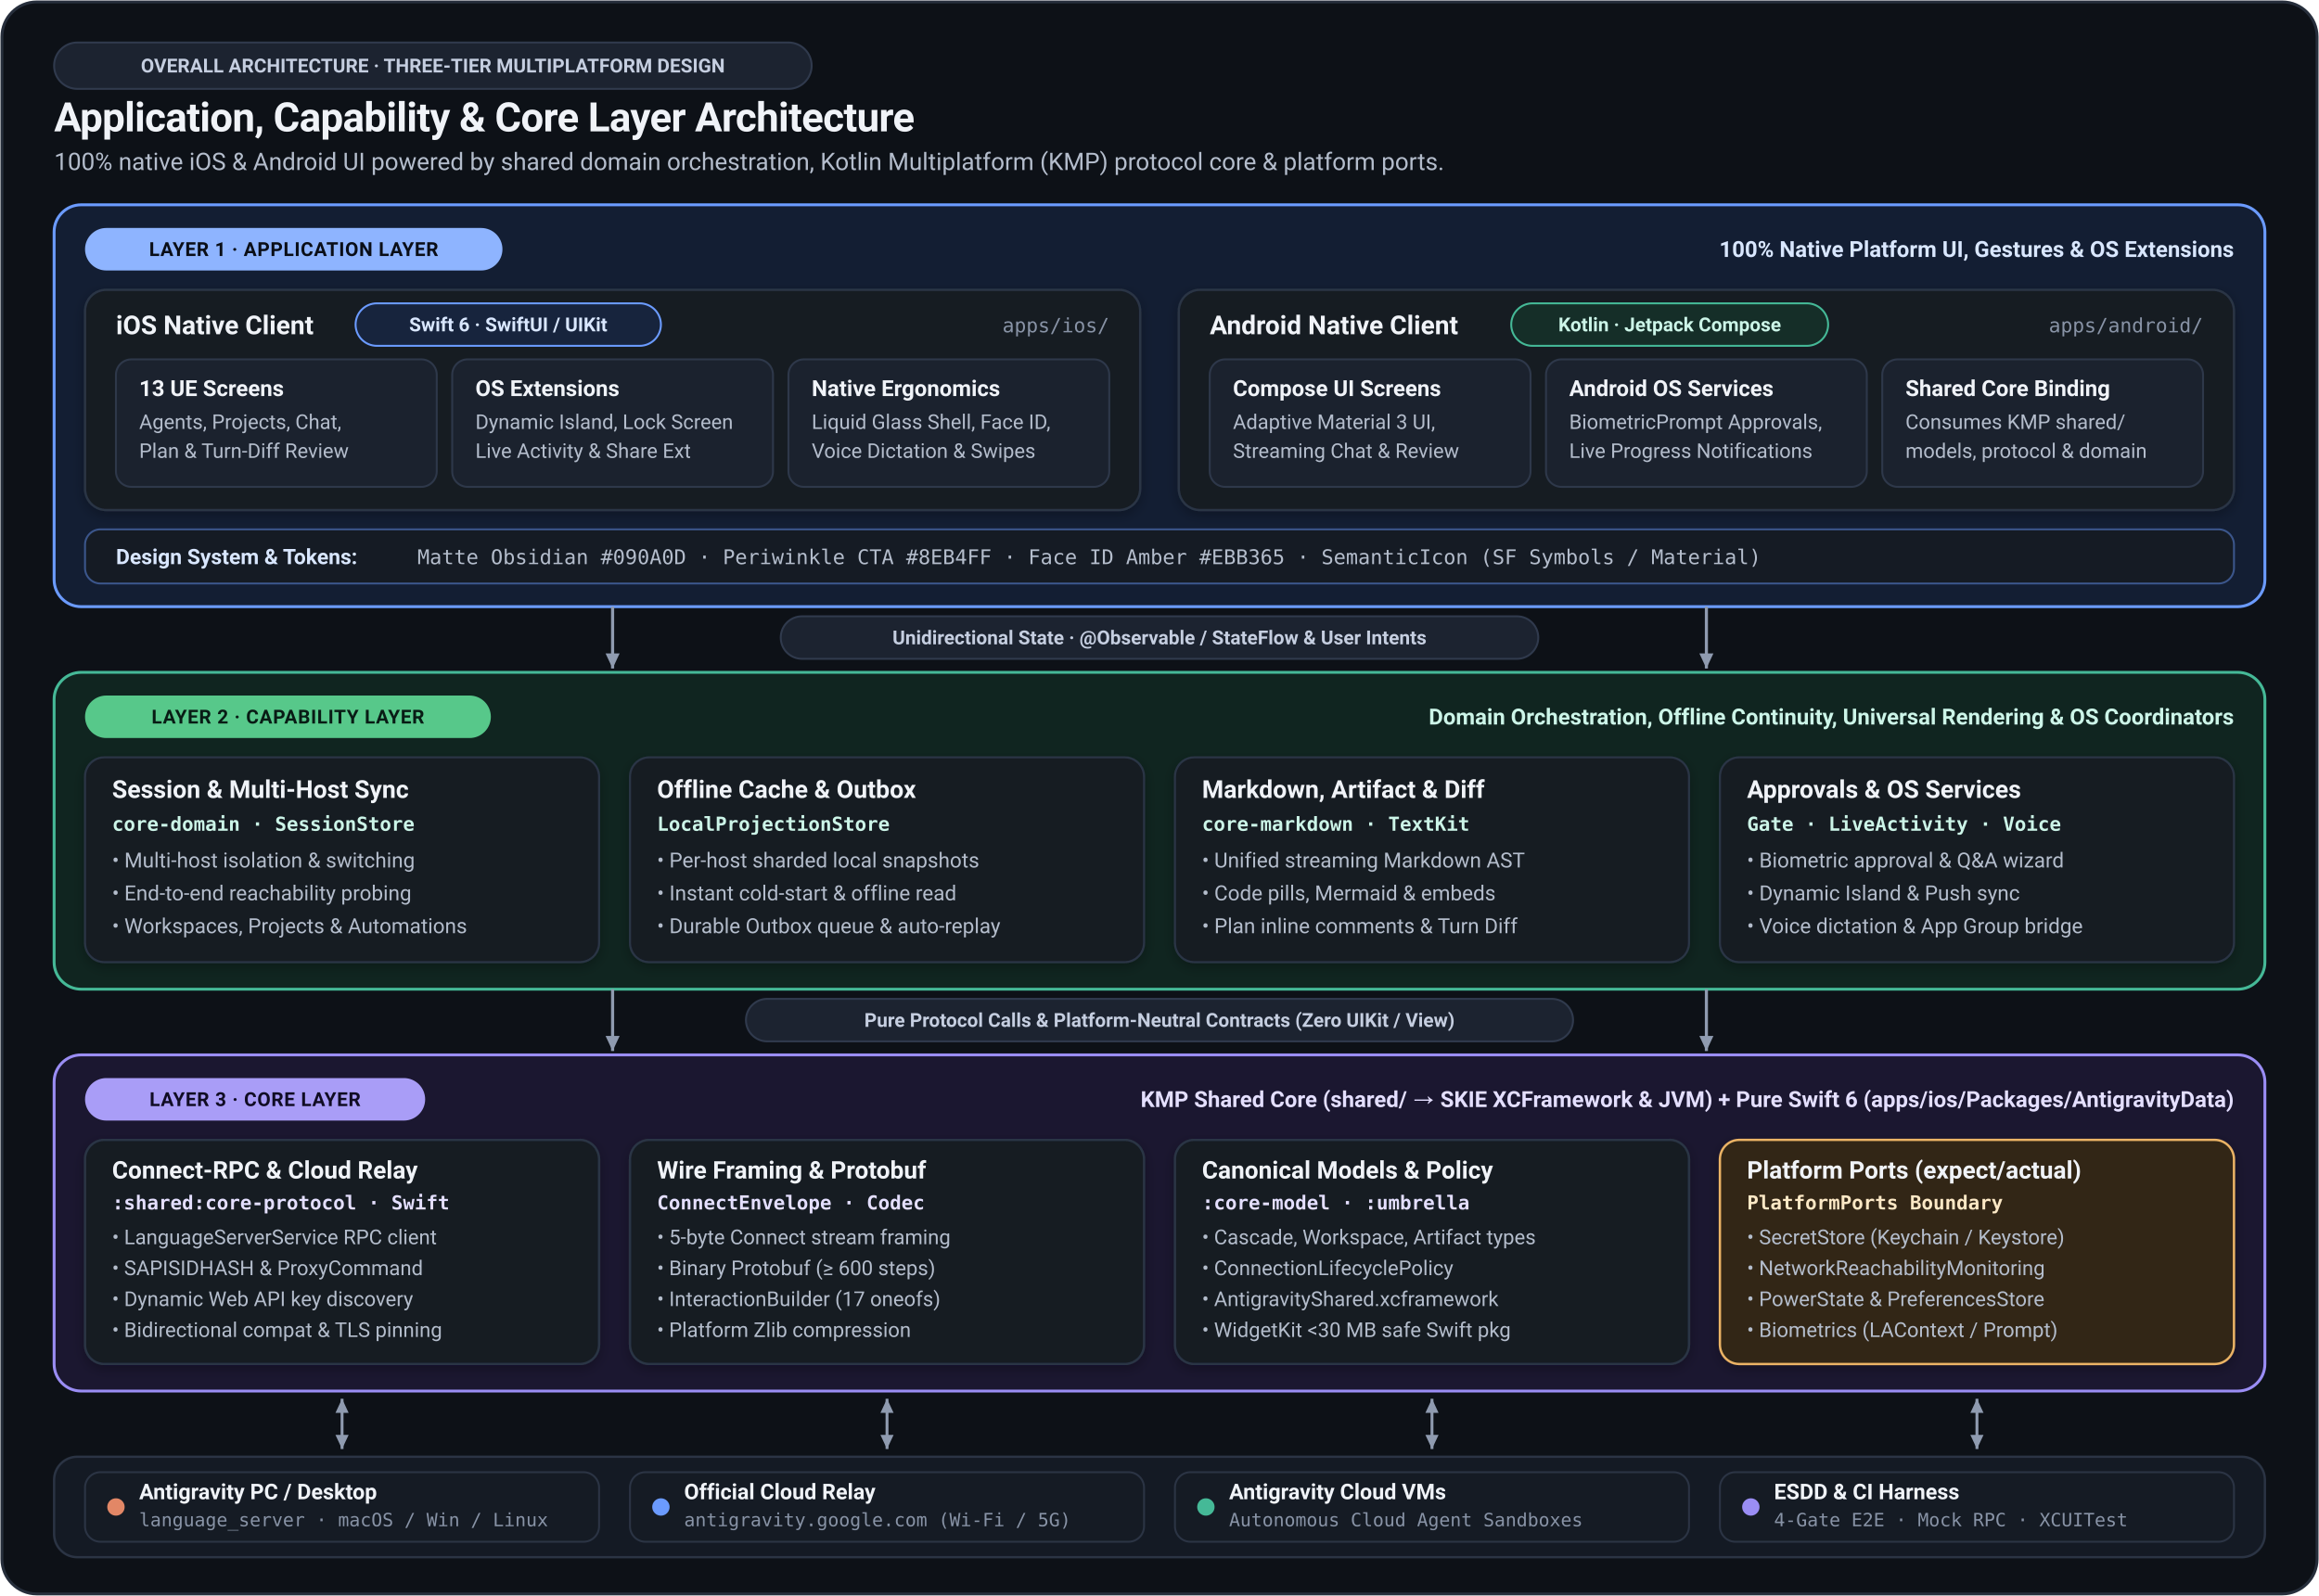
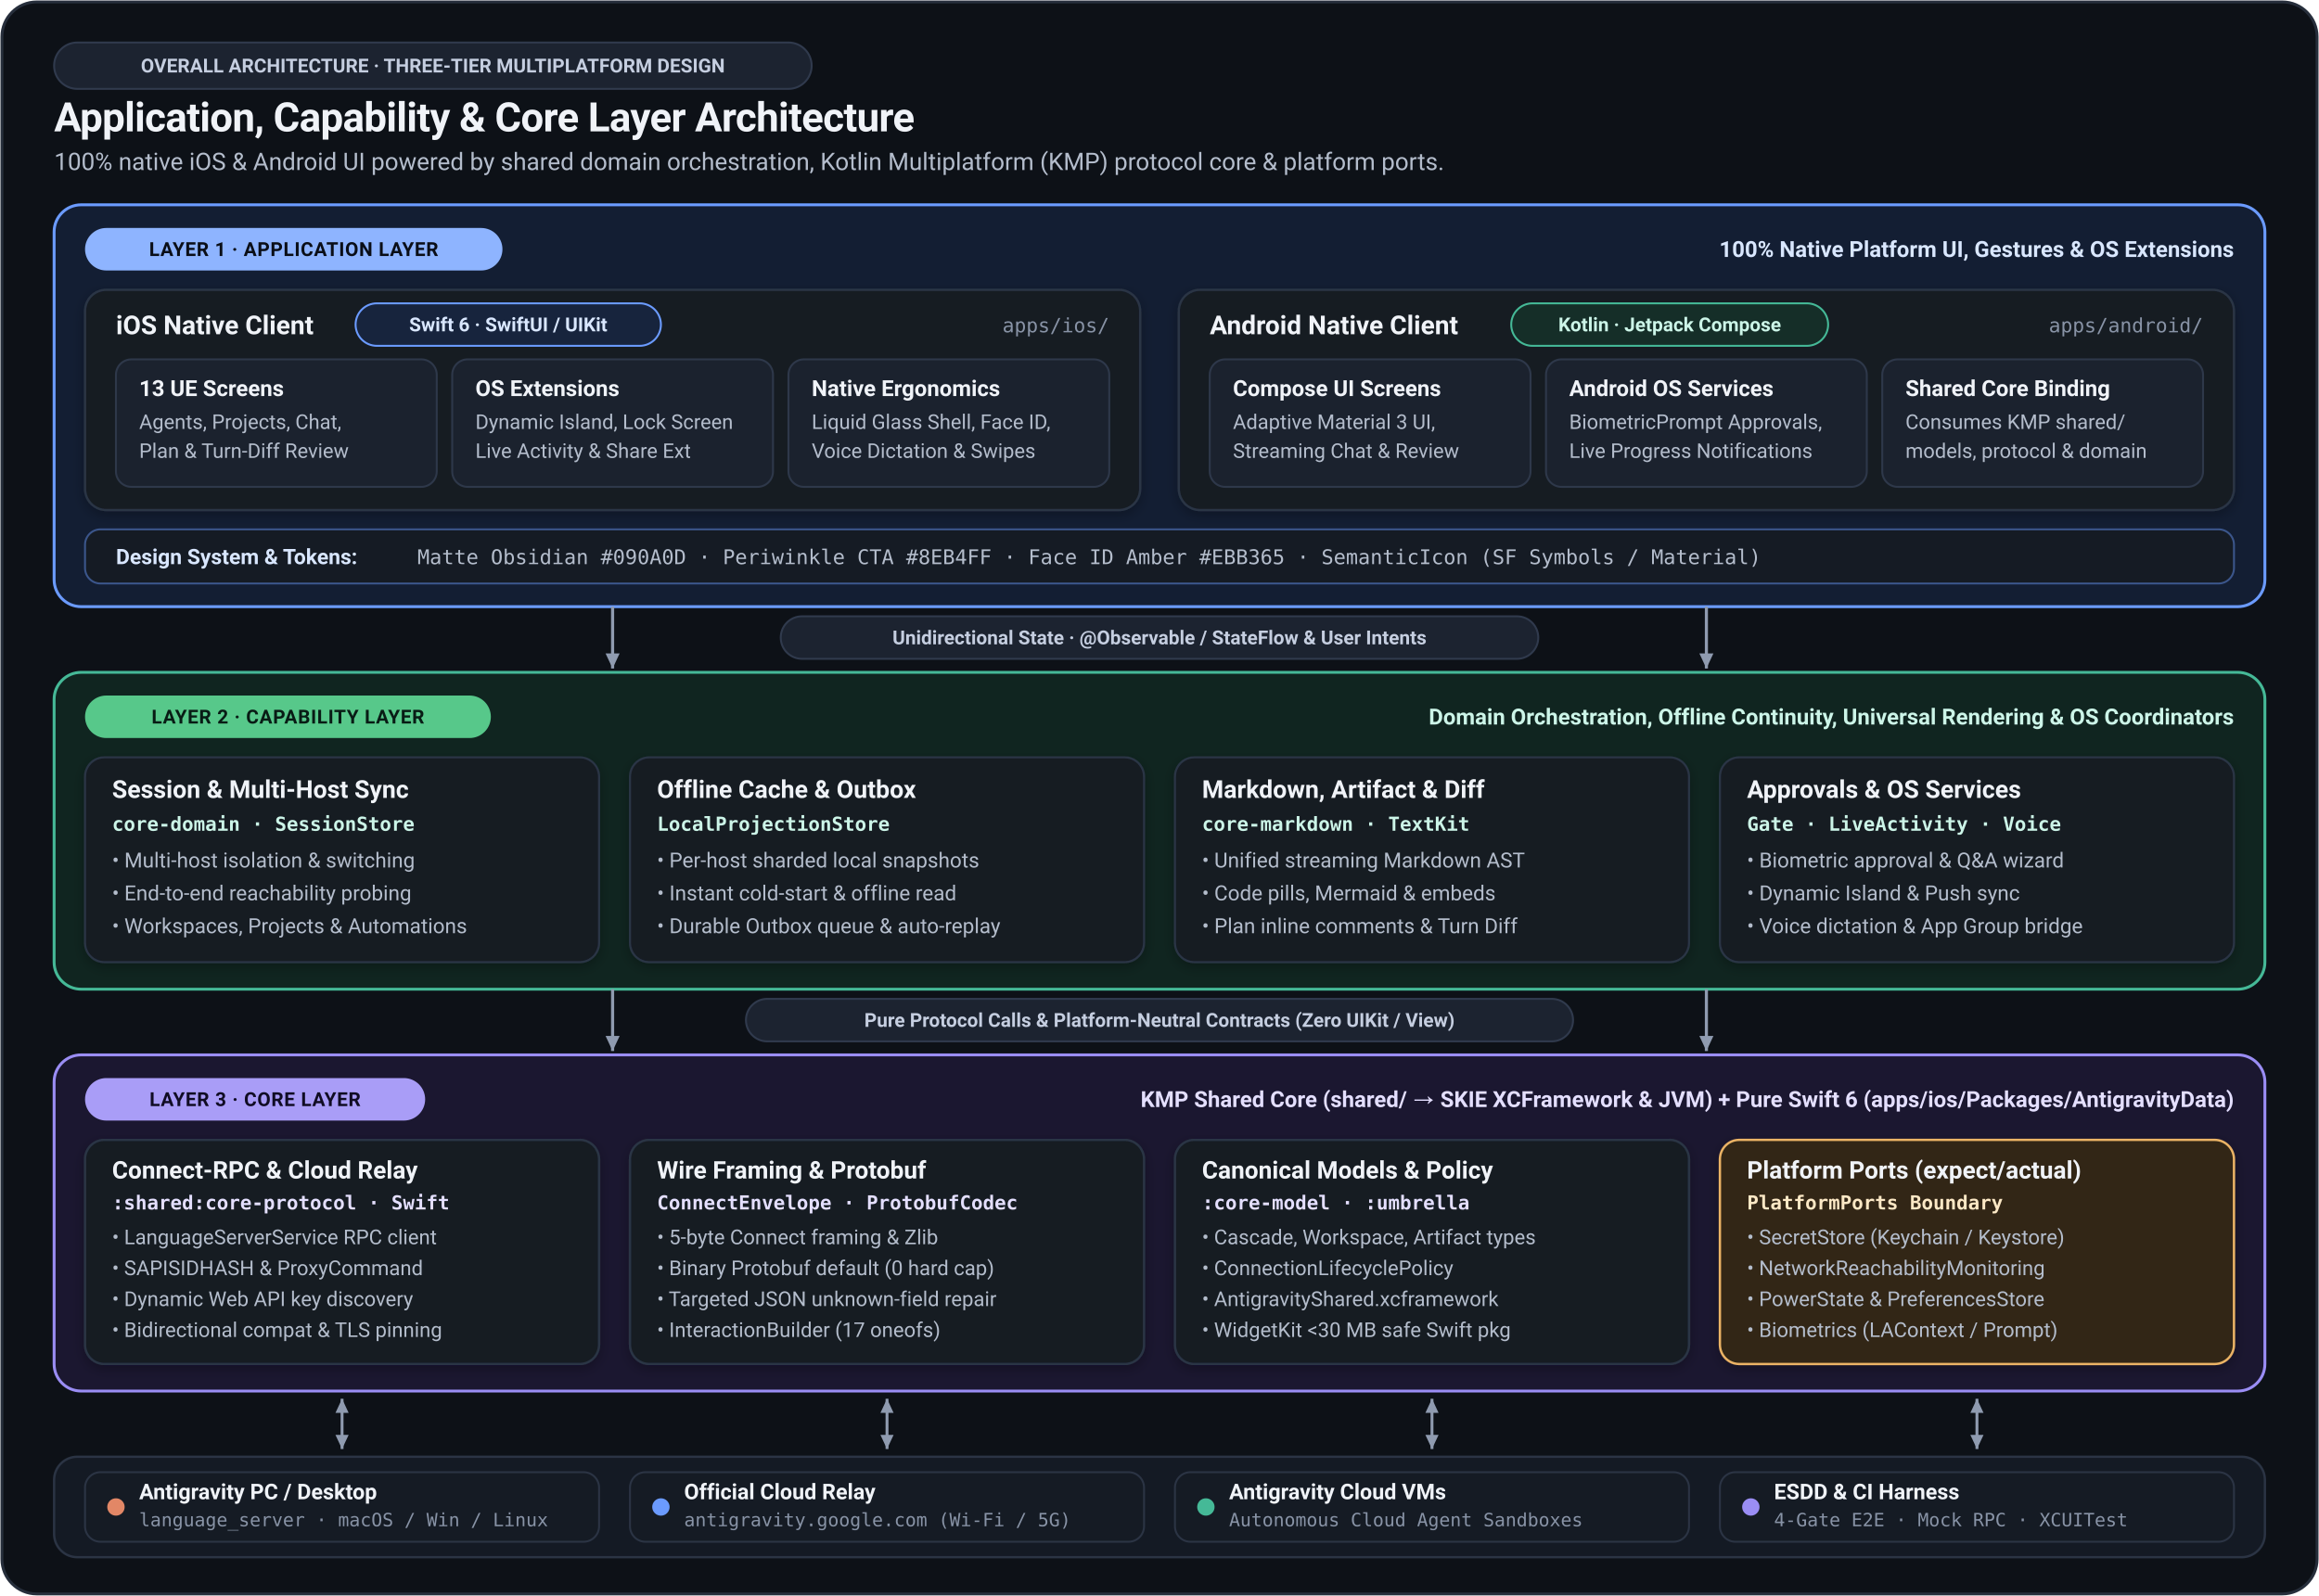
<svg xmlns="http://www.w3.org/2000/svg" viewBox="0 0 1200 826" width="1200" height="826" role="img" aria-label="Three-Layer Architecture: Application, Capability, and Core Layers">
  <defs>
    <filter id="cardShadow" x="-4%" y="-4%" width="108%" height="112%">
      <feDropShadow dx="0" dy="2" stdDeviation="3" flood-color="#000000" flood-opacity="0.28" />
    </filter>
    <marker id="arrDown" viewBox="0 0 10 10" refX="8.5" refY="5" markerWidth="6.5" markerHeight="6.5" orient="auto">
      <path d="M 1 1.5 L 8.5 5 L 1 8.5 z" fill="#8F9BB0" />
    </marker>
    <marker id="arrBi" viewBox="0 0 10 10" refX="8.5" refY="5" markerWidth="6.5" markerHeight="6.5" orient="auto-start-reverse">
      <path d="M 1 1.5 L 8.5 5 L 1 8.5 z" fill="#8F9BB0" />
    </marker>
  </defs>
  <rect x="1" y="1" width="1198" height="824" rx="18" fill="#0D1117" stroke="#262E3B" stroke-width="1.5" />
  <g>
    <rect x="28.0" y="22.0" width="392.0" height="24.0" rx="12.0" fill="#1C2330" stroke="#303A4D" stroke-width="1" />
    <text x="224.0" y="37.5" text-anchor="middle" font-family="-apple-system, BlinkMacSystemFont, 'Segoe UI', Roboto, Helvetica, Arial, sans-serif" font-size="10" font-weight="600" fill="#C5CEE0">OVERALL ARCHITECTURE  ·  THREE-TIER MULTIPLATFORM DESIGN</text>
  </g>
  <text x="28" y="68" font-family="-apple-system, BlinkMacSystemFont, 'Segoe UI', Roboto, Helvetica, Arial, sans-serif" font-size="21" font-weight="700" letter-spacing="-0.3" fill="#F0F3F8">Application, Capability &amp; Core Layer Architecture</text>
  <text x="28" y="88" font-family="-apple-system, BlinkMacSystemFont, 'Segoe UI', Roboto, Helvetica, Arial, sans-serif" font-size="12.5" fill="#B4BDCC">100% native iOS &amp; Android UI powered by shared domain orchestration, Kotlin Multiplatform (KMP) protocol core &amp; platform ports.</text>
  <rect x="28" y="106" width="1144" height="208" rx="14" fill="#131E33" stroke="#6B9BFF" stroke-width="1.5" />
  <g>
    <rect x="44.0" y="118.0" width="216.0" height="22.0" rx="11.0" fill="#8EB4FF" />
    <text x="152.0" y="132.5" text-anchor="middle" font-family="-apple-system, BlinkMacSystemFont, 'Segoe UI', Roboto, Helvetica, Arial, sans-serif" font-size="10" font-weight="600" letter-spacing="0.3" fill="#0A0E17">LAYER 1  ·  APPLICATION LAYER</text>
  </g>
  <text x="1156" y="133" text-anchor="end" font-family="-apple-system, BlinkMacSystemFont, 'Segoe UI', Roboto, Helvetica, Arial, sans-serif" font-size="11.5" font-weight="600" fill="#D9E7FF">100% Native Platform UI, Gestures &amp; OS Extensions</text>
  <rect x="44" y="150" width="546" height="114" rx="11" fill="#151B24" stroke="#2B3444" stroke-width="1.2" filter="url(#cardShadow)" />
  <text x="60" y="173" font-family="-apple-system, BlinkMacSystemFont, 'Segoe UI', Roboto, Helvetica, Arial, sans-serif" font-size="13.5" font-weight="700" fill="#F0F3F8">iOS Native Client</text>
  <g>
    <rect x="184.0" y="157.0" width="158.0" height="22.0" rx="11.0" fill="#17243D" stroke="#6B9BFF" stroke-width="1" />
    <text x="263.0" y="171.5" text-anchor="middle" font-family="-apple-system, BlinkMacSystemFont, 'Segoe UI', Roboto, Helvetica, Arial, sans-serif" font-size="10" font-weight="600" fill="#D9E7FF">Swift 6  ·  SwiftUI / UIKit</text>
  </g>
  <text x="574" y="172" text-anchor="end" font-family="ui-monospace, SFMono-Regular, Menlo, Monaco, Consolas, monospace" font-size="10.2" fill="#8893A6">apps/ios/</text>
  <rect x="60" y="186" width="166" height="66" rx="8" fill="#1B222E" stroke="#2E384A" stroke-width="1" />
  <text x="72" y="205" font-family="-apple-system, BlinkMacSystemFont, 'Segoe UI', Roboto, Helvetica, Arial, sans-serif" font-size="11.5" font-weight="700" fill="#F0F3F8">13 UE Screens</text>
  <text x="72" y="222" font-family="-apple-system, BlinkMacSystemFont, 'Segoe UI', Roboto, Helvetica, Arial, sans-serif" font-size="10.5" fill="#B4BDCC">Agents, Projects, Chat,</text>
  <text x="72" y="237" font-family="-apple-system, BlinkMacSystemFont, 'Segoe UI', Roboto, Helvetica, Arial, sans-serif" font-size="10.5" fill="#B4BDCC">Plan &amp; Turn-Diff Review</text>
  <rect x="234" y="186" width="166" height="66" rx="8" fill="#1B222E" stroke="#2E384A" stroke-width="1" />
  <text x="246" y="205" font-family="-apple-system, BlinkMacSystemFont, 'Segoe UI', Roboto, Helvetica, Arial, sans-serif" font-size="11.5" font-weight="700" fill="#F0F3F8">OS Extensions</text>
  <text x="246" y="222" font-family="-apple-system, BlinkMacSystemFont, 'Segoe UI', Roboto, Helvetica, Arial, sans-serif" font-size="10.5" fill="#B4BDCC">Dynamic Island, Lock Screen</text>
  <text x="246" y="237" font-family="-apple-system, BlinkMacSystemFont, 'Segoe UI', Roboto, Helvetica, Arial, sans-serif" font-size="10.5" fill="#B4BDCC">Live Activity &amp; Share Ext</text>
  <rect x="408" y="186" width="166" height="66" rx="8" fill="#1B222E" stroke="#2E384A" stroke-width="1" />
  <text x="420" y="205" font-family="-apple-system, BlinkMacSystemFont, 'Segoe UI', Roboto, Helvetica, Arial, sans-serif" font-size="11.5" font-weight="700" fill="#F0F3F8">Native Ergonomics</text>
  <text x="420" y="222" font-family="-apple-system, BlinkMacSystemFont, 'Segoe UI', Roboto, Helvetica, Arial, sans-serif" font-size="10.5" fill="#B4BDCC">Liquid Glass Shell, Face ID,</text>
  <text x="420" y="237" font-family="-apple-system, BlinkMacSystemFont, 'Segoe UI', Roboto, Helvetica, Arial, sans-serif" font-size="10.5" fill="#B4BDCC">Voice Dictation &amp; Swipes</text>
  <rect x="610" y="150" width="546" height="114" rx="11" fill="#151B24" stroke="#2B3444" stroke-width="1.2" filter="url(#cardShadow)" />
  <text x="626" y="173" font-family="-apple-system, BlinkMacSystemFont, 'Segoe UI', Roboto, Helvetica, Arial, sans-serif" font-size="13.5" font-weight="700" fill="#F0F3F8">Android Native Client</text>
  <g>
    <rect x="782.0" y="157.0" width="164.0" height="22.0" rx="11.0" fill="#152E28" stroke="#45B997" stroke-width="1" />
    <text x="864.0" y="171.5" text-anchor="middle" font-family="-apple-system, BlinkMacSystemFont, 'Segoe UI', Roboto, Helvetica, Arial, sans-serif" font-size="10" font-weight="600" fill="#CCF5E8">Kotlin  ·  Jetpack Compose</text>
  </g>
  <text x="1140" y="172" text-anchor="end" font-family="ui-monospace, SFMono-Regular, Menlo, Monaco, Consolas, monospace" font-size="10.2" fill="#8893A6">apps/android/</text>
  <rect x="626" y="186" width="166" height="66" rx="8" fill="#1B222E" stroke="#2E384A" stroke-width="1" />
  <text x="638" y="205" font-family="-apple-system, BlinkMacSystemFont, 'Segoe UI', Roboto, Helvetica, Arial, sans-serif" font-size="11.5" font-weight="700" fill="#F0F3F8">Compose UI Screens</text>
  <text x="638" y="222" font-family="-apple-system, BlinkMacSystemFont, 'Segoe UI', Roboto, Helvetica, Arial, sans-serif" font-size="10.5" fill="#B4BDCC">Adaptive Material 3 UI,</text>
  <text x="638" y="237" font-family="-apple-system, BlinkMacSystemFont, 'Segoe UI', Roboto, Helvetica, Arial, sans-serif" font-size="10.5" fill="#B4BDCC">Streaming Chat &amp; Review</text>
  <rect x="800" y="186" width="166" height="66" rx="8" fill="#1B222E" stroke="#2E384A" stroke-width="1" />
  <text x="812" y="205" font-family="-apple-system, BlinkMacSystemFont, 'Segoe UI', Roboto, Helvetica, Arial, sans-serif" font-size="11.5" font-weight="700" fill="#F0F3F8">Android OS Services</text>
  <text x="812" y="222" font-family="-apple-system, BlinkMacSystemFont, 'Segoe UI', Roboto, Helvetica, Arial, sans-serif" font-size="10.5" fill="#B4BDCC">BiometricPrompt Approvals,</text>
  <text x="812" y="237" font-family="-apple-system, BlinkMacSystemFont, 'Segoe UI', Roboto, Helvetica, Arial, sans-serif" font-size="10.5" fill="#B4BDCC">Live Progress Notifications</text>
  <rect x="974" y="186" width="166" height="66" rx="8" fill="#1B222E" stroke="#2E384A" stroke-width="1" />
  <text x="986" y="205" font-family="-apple-system, BlinkMacSystemFont, 'Segoe UI', Roboto, Helvetica, Arial, sans-serif" font-size="11.5" font-weight="700" fill="#F0F3F8">Shared Core Binding</text>
  <text x="986" y="222" font-family="-apple-system, BlinkMacSystemFont, 'Segoe UI', Roboto, Helvetica, Arial, sans-serif" font-size="10.5" fill="#B4BDCC">Consumes KMP shared/</text>
  <text x="986" y="237" font-family="-apple-system, BlinkMacSystemFont, 'Segoe UI', Roboto, Helvetica, Arial, sans-serif" font-size="10.5" fill="#B4BDCC">models, protocol &amp; domain</text>
  <rect x="44" y="274" width="1112" height="28" rx="8" fill="#151B24" stroke="#6B9BFF" stroke-opacity="0.45" stroke-width="1" />
  <text x="60" y="292" font-family="-apple-system, BlinkMacSystemFont, 'Segoe UI', Roboto, Helvetica, Arial, sans-serif" font-size="11" font-weight="700" fill="#D9E7FF">Design System &amp; Tokens:</text>
  <text x="216" y="292" font-family="ui-monospace, SFMono-Regular, Menlo, Monaco, Consolas, monospace" font-size="10.5" fill="#B4BDCC">Matte Obsidian #090A0D  ·  Periwinkle CTA #8EB4FF  ·  Face ID Amber #EBB365  ·  SemanticIcon (SF Symbols / Material)</text>
  <line x1="317" y1="314" x2="317" y2="346" stroke="#8F9BB0" stroke-width="1.6" marker-end="url(#arrDown)" />
  <line x1="883" y1="314" x2="883" y2="346" stroke="#8F9BB0" stroke-width="1.6" marker-end="url(#arrDown)" />
  <g>
    <rect x="404.0" y="319.0" width="392.0" height="22.0" rx="11.0" fill="#1C2330" stroke="#303A4D" stroke-width="1" />
    <text x="600.0" y="333.5" text-anchor="middle" font-family="-apple-system, BlinkMacSystemFont, 'Segoe UI', Roboto, Helvetica, Arial, sans-serif" font-size="10" font-weight="600" fill="#C5CEE0">Unidirectional State  ·  @Observable / StateFlow  &amp;  User Intents</text>
  </g>
  <rect x="28" y="348" width="1144" height="164" rx="14" fill="#102520" stroke="#45B997" stroke-width="1.5" />
  <g>
    <rect x="44.0" y="360.0" width="210.0" height="22.0" rx="11.0" fill="#57C88A" />
    <text x="149.0" y="374.5" text-anchor="middle" font-family="-apple-system, BlinkMacSystemFont, 'Segoe UI', Roboto, Helvetica, Arial, sans-serif" font-size="10" font-weight="600" letter-spacing="0.3" fill="#081C15">LAYER 2  ·  CAPABILITY LAYER</text>
  </g>
  <text x="1156" y="375" text-anchor="end" font-family="-apple-system, BlinkMacSystemFont, 'Segoe UI', Roboto, Helvetica, Arial, sans-serif" font-size="11.5" font-weight="600" fill="#CCF5E8">Domain Orchestration, Offline Continuity, Universal Rendering &amp; OS Coordinators</text>
  <rect x="44" y="392" width="266" height="106" rx="10" fill="#151B24" stroke="#2B3444" stroke-width="1.1" filter="url(#cardShadow)" />
  <text x="58" y="413" font-family="-apple-system, BlinkMacSystemFont, 'Segoe UI', Roboto, Helvetica, Arial, sans-serif" font-size="12.8" font-weight="700" fill="#F0F3F8">Session &amp; Multi-Host Sync</text>
  <text x="58" y="430" font-family="ui-monospace, SFMono-Regular, Menlo, Monaco, Consolas, monospace" font-size="10" font-weight="600" fill="#CCF5E8">core-domain · SessionStore</text>
  <text x="58" y="449" font-family="-apple-system, BlinkMacSystemFont, 'Segoe UI', Roboto, Helvetica, Arial, sans-serif" font-size="10.8" fill="#B4BDCC">•  Multi-host isolation &amp; switching</text>
  <text x="58" y="466" font-family="-apple-system, BlinkMacSystemFont, 'Segoe UI', Roboto, Helvetica, Arial, sans-serif" font-size="10.8" fill="#B4BDCC">•  End-to-end reachability probing</text>
  <text x="58" y="483" font-family="-apple-system, BlinkMacSystemFont, 'Segoe UI', Roboto, Helvetica, Arial, sans-serif" font-size="10.8" fill="#B4BDCC">•  Workspaces, Projects &amp; Automations</text>
  <rect x="326" y="392" width="266" height="106" rx="10" fill="#151B24" stroke="#2B3444" stroke-width="1.1" filter="url(#cardShadow)" />
  <text x="340" y="413" font-family="-apple-system, BlinkMacSystemFont, 'Segoe UI', Roboto, Helvetica, Arial, sans-serif" font-size="12.8" font-weight="700" fill="#F0F3F8">Offline Cache &amp; Outbox</text>
  <text x="340" y="430" font-family="ui-monospace, SFMono-Regular, Menlo, Monaco, Consolas, monospace" font-size="10" font-weight="600" fill="#CCF5E8">LocalProjectionStore</text>
  <text x="340" y="449" font-family="-apple-system, BlinkMacSystemFont, 'Segoe UI', Roboto, Helvetica, Arial, sans-serif" font-size="10.8" fill="#B4BDCC">•  Per-host sharded local snapshots</text>
  <text x="340" y="466" font-family="-apple-system, BlinkMacSystemFont, 'Segoe UI', Roboto, Helvetica, Arial, sans-serif" font-size="10.8" fill="#B4BDCC">•  Instant cold-start &amp; offline read</text>
  <text x="340" y="483" font-family="-apple-system, BlinkMacSystemFont, 'Segoe UI', Roboto, Helvetica, Arial, sans-serif" font-size="10.8" fill="#B4BDCC">•  Durable Outbox queue &amp; auto-replay</text>
  <rect x="608" y="392" width="266" height="106" rx="10" fill="#151B24" stroke="#2B3444" stroke-width="1.1" filter="url(#cardShadow)" />
  <text x="622" y="413" font-family="-apple-system, BlinkMacSystemFont, 'Segoe UI', Roboto, Helvetica, Arial, sans-serif" font-size="12.8" font-weight="700" fill="#F0F3F8">Markdown, Artifact &amp; Diff</text>
  <text x="622" y="430" font-family="ui-monospace, SFMono-Regular, Menlo, Monaco, Consolas, monospace" font-size="10" font-weight="600" fill="#CCF5E8">core-markdown · TextKit</text>
  <text x="622" y="449" font-family="-apple-system, BlinkMacSystemFont, 'Segoe UI', Roboto, Helvetica, Arial, sans-serif" font-size="10.8" fill="#B4BDCC">•  Unified streaming Markdown AST</text>
  <text x="622" y="466" font-family="-apple-system, BlinkMacSystemFont, 'Segoe UI', Roboto, Helvetica, Arial, sans-serif" font-size="10.8" fill="#B4BDCC">•  Code pills, Mermaid &amp; embeds</text>
  <text x="622" y="483" font-family="-apple-system, BlinkMacSystemFont, 'Segoe UI', Roboto, Helvetica, Arial, sans-serif" font-size="10.8" fill="#B4BDCC">•  Plan inline comments &amp; Turn Diff</text>
  <rect x="890" y="392" width="266" height="106" rx="10" fill="#151B24" stroke="#2B3444" stroke-width="1.1" filter="url(#cardShadow)" />
  <text x="904" y="413" font-family="-apple-system, BlinkMacSystemFont, 'Segoe UI', Roboto, Helvetica, Arial, sans-serif" font-size="12.8" font-weight="700" fill="#F0F3F8">Approvals &amp; OS Services</text>
  <text x="904" y="430" font-family="ui-monospace, SFMono-Regular, Menlo, Monaco, Consolas, monospace" font-size="10" font-weight="600" fill="#CCF5E8">Gate · LiveActivity · Voice</text>
  <text x="904" y="449" font-family="-apple-system, BlinkMacSystemFont, 'Segoe UI', Roboto, Helvetica, Arial, sans-serif" font-size="10.8" fill="#B4BDCC">•  Biometric approval &amp; Q&amp;A wizard</text>
  <text x="904" y="466" font-family="-apple-system, BlinkMacSystemFont, 'Segoe UI', Roboto, Helvetica, Arial, sans-serif" font-size="10.8" fill="#B4BDCC">•  Dynamic Island &amp; Push sync</text>
  <text x="904" y="483" font-family="-apple-system, BlinkMacSystemFont, 'Segoe UI', Roboto, Helvetica, Arial, sans-serif" font-size="10.8" fill="#B4BDCC">•  Voice dictation &amp; App Group bridge</text>
  <line x1="317" y1="512" x2="317" y2="544" stroke="#8F9BB0" stroke-width="1.6" marker-end="url(#arrDown)" />
  <line x1="883" y1="512" x2="883" y2="544" stroke="#8F9BB0" stroke-width="1.6" marker-end="url(#arrDown)" />
  <g>
    <rect x="386.0" y="517.0" width="428.0" height="22.0" rx="11.0" fill="#1C2330" stroke="#303A4D" stroke-width="1" />
    <text x="600.0" y="531.5" text-anchor="middle" font-family="-apple-system, BlinkMacSystemFont, 'Segoe UI', Roboto, Helvetica, Arial, sans-serif" font-size="10" font-weight="600" fill="#C5CEE0">Pure Protocol Calls &amp; Platform-Neutral Contracts  (Zero UIKit / View)</text>
  </g>
  <rect x="28" y="546" width="1144" height="174" rx="14" fill="#1B1730" stroke="#9A8DF4" stroke-width="1.5" />
  <g>
    <rect x="44.0" y="558.0" width="176.0" height="22.0" rx="11.0" fill="#A99DF7" />
    <text x="132.0" y="572.5" text-anchor="middle" font-family="-apple-system, BlinkMacSystemFont, 'Segoe UI', Roboto, Helvetica, Arial, sans-serif" font-size="10" font-weight="600" letter-spacing="0.3" fill="#100C24">LAYER 3  ·  CORE LAYER</text>
  </g>
  <text x="1156" y="573" text-anchor="end" font-family="-apple-system, BlinkMacSystemFont, 'Segoe UI', Roboto, Helvetica, Arial, sans-serif" font-size="11.5" font-weight="600" fill="#E4DFFF">KMP Shared Core (shared/ → SKIE XCFramework &amp; JVM)  +  Pure Swift 6 (apps/ios/Packages/AntigravityData)</text>
  <rect x="44" y="590" width="266" height="116" rx="10" fill="#151B24" stroke="#2B3444" stroke-width="1.2" filter="url(#cardShadow)" />
  <text x="58" y="610" font-family="-apple-system, BlinkMacSystemFont, 'Segoe UI', Roboto, Helvetica, Arial, sans-serif" font-size="12.6" font-weight="700" fill="#F0F3F8">Connect-RPC &amp; Cloud Relay</text>
  <text x="58" y="626" font-family="ui-monospace, SFMono-Regular, Menlo, Monaco, Consolas, monospace" font-size="10" font-weight="600" fill="#E4DFFF">:shared:core-protocol · Swift</text>
  <text x="58" y="644" font-family="-apple-system, BlinkMacSystemFont, 'Segoe UI', Roboto, Helvetica, Arial, sans-serif" font-size="10.6" fill="#B4BDCC">•  LanguageServerService RPC client</text>
  <text x="58" y="660" font-family="-apple-system, BlinkMacSystemFont, 'Segoe UI', Roboto, Helvetica, Arial, sans-serif" font-size="10.6" fill="#B4BDCC">•  SAPISIDHASH &amp; ProxyCommand</text>
  <text x="58" y="676" font-family="-apple-system, BlinkMacSystemFont, 'Segoe UI', Roboto, Helvetica, Arial, sans-serif" font-size="10.6" fill="#B4BDCC">•  Dynamic Web API key discovery</text>
  <text x="58" y="692" font-family="-apple-system, BlinkMacSystemFont, 'Segoe UI', Roboto, Helvetica, Arial, sans-serif" font-size="10.6" fill="#B4BDCC">•  Bidirectional compat &amp; TLS pinning</text>
  <rect x="326" y="590" width="266" height="116" rx="10" fill="#151B24" stroke="#2B3444" stroke-width="1.2" filter="url(#cardShadow)" />
  <text x="340" y="610" font-family="-apple-system, BlinkMacSystemFont, 'Segoe UI', Roboto, Helvetica, Arial, sans-serif" font-size="12.6" font-weight="700" fill="#F0F3F8">Wire Framing &amp; Protobuf</text>
-   <text x="340" y="626" font-family="ui-monospace, SFMono-Regular, Menlo, Monaco, Consolas, monospace" font-size="10" font-weight="600" fill="#E4DFFF">ConnectEnvelope · Codec</text>
-   <text x="340" y="644" font-family="-apple-system, BlinkMacSystemFont, 'Segoe UI', Roboto, Helvetica, Arial, sans-serif" font-size="10.6" fill="#B4BDCC">•  5-byte Connect stream framing</text>
-   <text x="340" y="660" font-family="-apple-system, BlinkMacSystemFont, 'Segoe UI', Roboto, Helvetica, Arial, sans-serif" font-size="10.6" fill="#B4BDCC">•  Binary Protobuf (≥ 600 steps)</text>
-   <text x="340" y="676" font-family="-apple-system, BlinkMacSystemFont, 'Segoe UI', Roboto, Helvetica, Arial, sans-serif" font-size="10.6" fill="#B4BDCC">•  InteractionBuilder (17 oneofs)</text>
-   <text x="340" y="692" font-family="-apple-system, BlinkMacSystemFont, 'Segoe UI', Roboto, Helvetica, Arial, sans-serif" font-size="10.6" fill="#B4BDCC">•  Platform Zlib compression</text>
+   <text x="340" y="626" font-family="ui-monospace, SFMono-Regular, Menlo, Monaco, Consolas, monospace" font-size="10" font-weight="600" fill="#E4DFFF">ConnectEnvelope · ProtobufCodec</text>
+   <text x="340" y="644" font-family="-apple-system, BlinkMacSystemFont, 'Segoe UI', Roboto, Helvetica, Arial, sans-serif" font-size="10.6" fill="#B4BDCC">•  5-byte Connect framing &amp; Zlib</text>
+   <text x="340" y="660" font-family="-apple-system, BlinkMacSystemFont, 'Segoe UI', Roboto, Helvetica, Arial, sans-serif" font-size="10.6" fill="#B4BDCC">•  Binary Protobuf default (0 hard cap)</text>
+   <text x="340" y="676" font-family="-apple-system, BlinkMacSystemFont, 'Segoe UI', Roboto, Helvetica, Arial, sans-serif" font-size="10.6" fill="#B4BDCC">•  Targeted JSON unknown-field repair</text>
+   <text x="340" y="692" font-family="-apple-system, BlinkMacSystemFont, 'Segoe UI', Roboto, Helvetica, Arial, sans-serif" font-size="10.6" fill="#B4BDCC">•  InteractionBuilder (17 oneofs)</text>
  <rect x="608" y="590" width="266" height="116" rx="10" fill="#151B24" stroke="#2B3444" stroke-width="1.2" filter="url(#cardShadow)" />
  <text x="622" y="610" font-family="-apple-system, BlinkMacSystemFont, 'Segoe UI', Roboto, Helvetica, Arial, sans-serif" font-size="12.6" font-weight="700" fill="#F0F3F8">Canonical Models &amp; Policy</text>
  <text x="622" y="626" font-family="ui-monospace, SFMono-Regular, Menlo, Monaco, Consolas, monospace" font-size="10" font-weight="600" fill="#E4DFFF">:core-model · :umbrella</text>
  <text x="622" y="644" font-family="-apple-system, BlinkMacSystemFont, 'Segoe UI', Roboto, Helvetica, Arial, sans-serif" font-size="10.6" fill="#B4BDCC">•  Cascade, Workspace, Artifact types</text>
  <text x="622" y="660" font-family="-apple-system, BlinkMacSystemFont, 'Segoe UI', Roboto, Helvetica, Arial, sans-serif" font-size="10.6" fill="#B4BDCC">•  ConnectionLifecyclePolicy</text>
  <text x="622" y="676" font-family="-apple-system, BlinkMacSystemFont, 'Segoe UI', Roboto, Helvetica, Arial, sans-serif" font-size="10.6" fill="#B4BDCC">•  AntigravityShared.xcframework</text>
  <text x="622" y="692" font-family="-apple-system, BlinkMacSystemFont, 'Segoe UI', Roboto, Helvetica, Arial, sans-serif" font-size="10.6" fill="#B4BDCC">•  WidgetKit &lt;30 MB safe Swift pkg</text>
  <rect x="890" y="590" width="266" height="116" rx="10" fill="#302614" stroke="#EBB365" stroke-width="1.2" filter="url(#cardShadow)" />
  <text x="904" y="610" font-family="-apple-system, BlinkMacSystemFont, 'Segoe UI', Roboto, Helvetica, Arial, sans-serif" font-size="12.6" font-weight="700" fill="#F0F3F8">Platform Ports (expect/actual)</text>
  <text x="904" y="626" font-family="ui-monospace, SFMono-Regular, Menlo, Monaco, Consolas, monospace" font-size="10" font-weight="600" fill="#FCE8C5">PlatformPorts Boundary</text>
  <text x="904" y="644" font-family="-apple-system, BlinkMacSystemFont, 'Segoe UI', Roboto, Helvetica, Arial, sans-serif" font-size="10.6" fill="#B4BDCC">•  SecretStore (Keychain / Keystore)</text>
  <text x="904" y="660" font-family="-apple-system, BlinkMacSystemFont, 'Segoe UI', Roboto, Helvetica, Arial, sans-serif" font-size="10.6" fill="#B4BDCC">•  NetworkReachabilityMonitoring</text>
  <text x="904" y="676" font-family="-apple-system, BlinkMacSystemFont, 'Segoe UI', Roboto, Helvetica, Arial, sans-serif" font-size="10.6" fill="#B4BDCC">•  PowerState &amp; PreferencesStore</text>
  <text x="904" y="692" font-family="-apple-system, BlinkMacSystemFont, 'Segoe UI', Roboto, Helvetica, Arial, sans-serif" font-size="10.6" fill="#B4BDCC">•  Biometrics (LAContext / Prompt)</text>
  <line x1="177" y1="724" x2="177" y2="750" stroke="#8F9BB0" stroke-width="1.5" marker-start="url(#arrBi)" marker-end="url(#arrBi)" />
  <line x1="459" y1="724" x2="459" y2="750" stroke="#8F9BB0" stroke-width="1.5" marker-start="url(#arrBi)" marker-end="url(#arrBi)" />
  <line x1="741" y1="724" x2="741" y2="750" stroke="#8F9BB0" stroke-width="1.5" marker-start="url(#arrBi)" marker-end="url(#arrBi)" />
  <line x1="1023" y1="724" x2="1023" y2="750" stroke="#8F9BB0" stroke-width="1.5" marker-start="url(#arrBi)" marker-end="url(#arrBi)" />
  <rect x="28" y="754" width="1144" height="52" rx="12" fill="#141A24" stroke="#2B3444" stroke-width="1.2" />
  <rect x="44" y="762" width="266" height="36" rx="8" fill="#151B24" stroke="#2B3444" stroke-width="1" />
  <circle cx="60" cy="780" r="4.5" fill="#E28766" />
  <text x="72" y="776" font-family="-apple-system, BlinkMacSystemFont, 'Segoe UI', Roboto, Helvetica, Arial, sans-serif" font-size="11.2" font-weight="700" fill="#F0F3F8">Antigravity PC / Desktop</text>
  <text x="72" y="790" font-family="ui-monospace, SFMono-Regular, Menlo, Monaco, Consolas, monospace" font-size="9.5" fill="#8893A6">language_server · macOS / Win / Linux</text>
  <rect x="326" y="762" width="266" height="36" rx="8" fill="#151B24" stroke="#2B3444" stroke-width="1" />
  <circle cx="342" cy="780" r="4.5" fill="#6B9BFF" />
  <text x="354" y="776" font-family="-apple-system, BlinkMacSystemFont, 'Segoe UI', Roboto, Helvetica, Arial, sans-serif" font-size="11.2" font-weight="700" fill="#F0F3F8">Official Cloud Relay</text>
  <text x="354" y="790" font-family="ui-monospace, SFMono-Regular, Menlo, Monaco, Consolas, monospace" font-size="9.5" fill="#8893A6">antigravity.google.com (Wi-Fi / 5G)</text>
  <rect x="608" y="762" width="266" height="36" rx="8" fill="#151B24" stroke="#2B3444" stroke-width="1" />
  <circle cx="624" cy="780" r="4.5" fill="#45B997" />
  <text x="636" y="776" font-family="-apple-system, BlinkMacSystemFont, 'Segoe UI', Roboto, Helvetica, Arial, sans-serif" font-size="11.2" font-weight="700" fill="#F0F3F8">Antigravity Cloud VMs</text>
  <text x="636" y="790" font-family="ui-monospace, SFMono-Regular, Menlo, Monaco, Consolas, monospace" font-size="9.5" fill="#8893A6">Autonomous Cloud Agent Sandboxes</text>
  <rect x="890" y="762" width="266" height="36" rx="8" fill="#151B24" stroke="#2B3444" stroke-width="1" />
  <circle cx="906" cy="780" r="4.5" fill="#9A8DF4" />
  <text x="918" y="776" font-family="-apple-system, BlinkMacSystemFont, 'Segoe UI', Roboto, Helvetica, Arial, sans-serif" font-size="11.2" font-weight="700" fill="#F0F3F8">ESDD &amp; CI Harness</text>
  <text x="918" y="790" font-family="ui-monospace, SFMono-Regular, Menlo, Monaco, Consolas, monospace" font-size="9.5" fill="#8893A6">4-Gate E2E · Mock RPC · XCUITest</text>
</svg>
